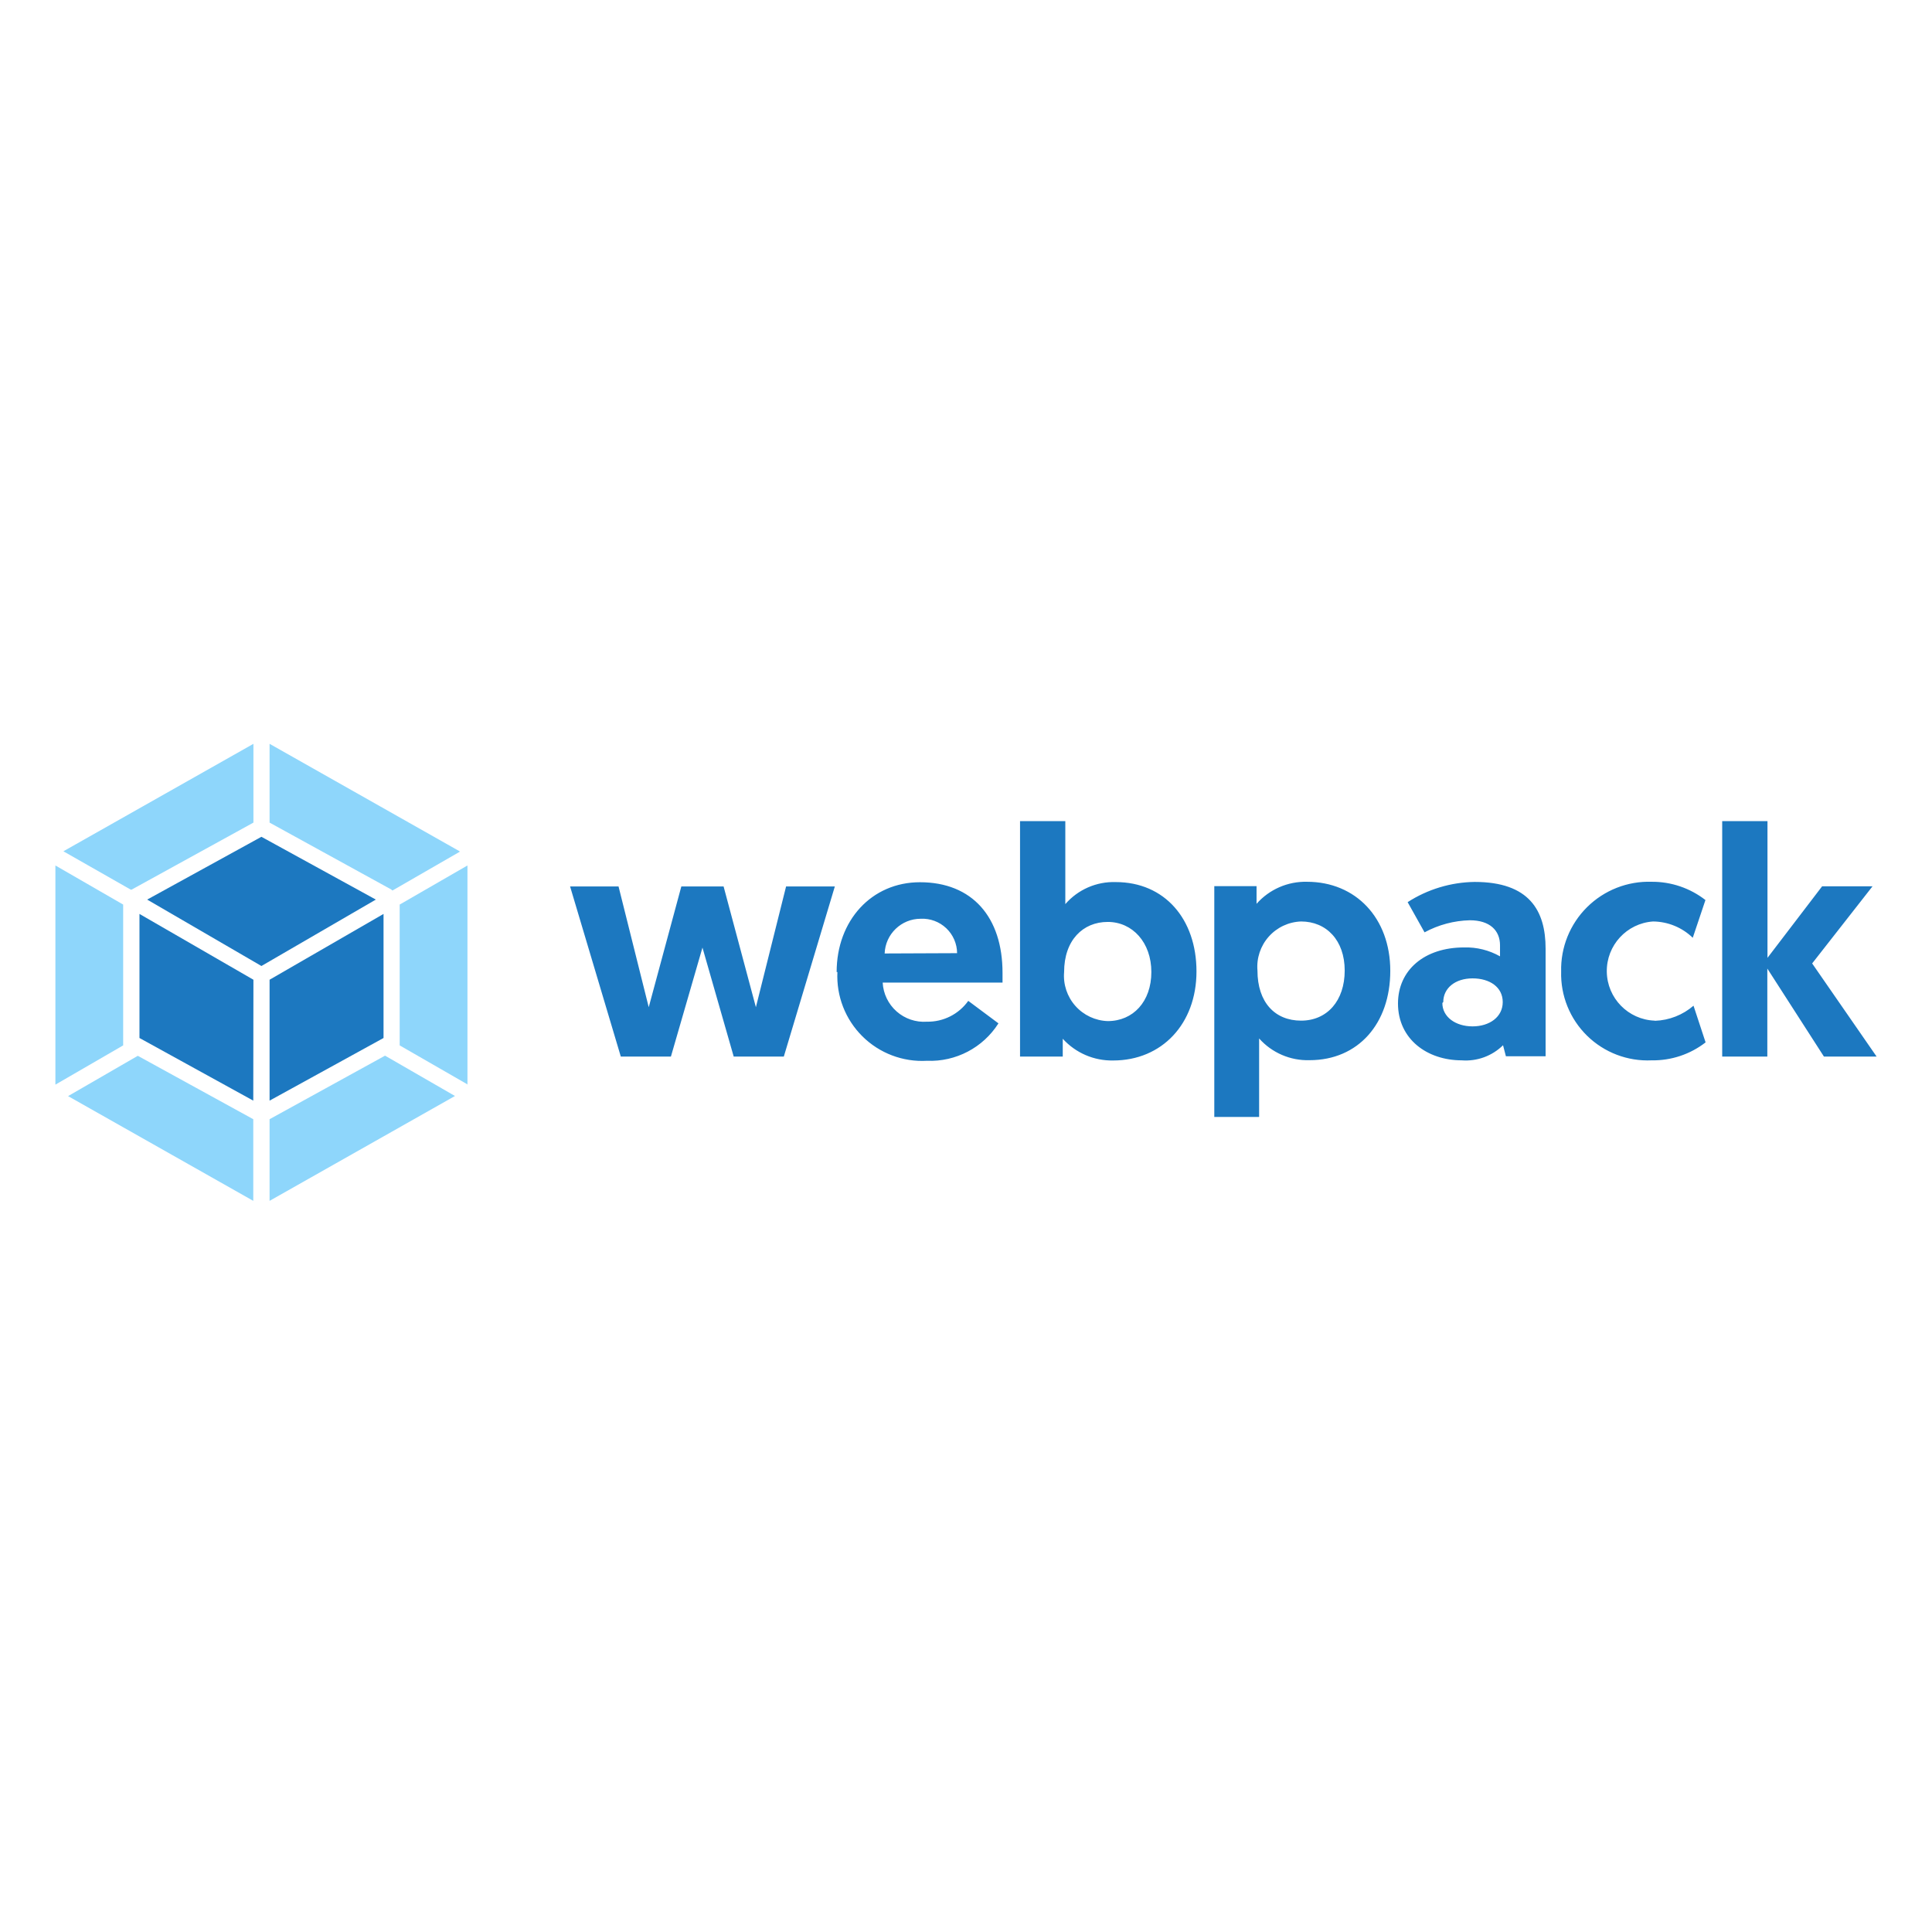
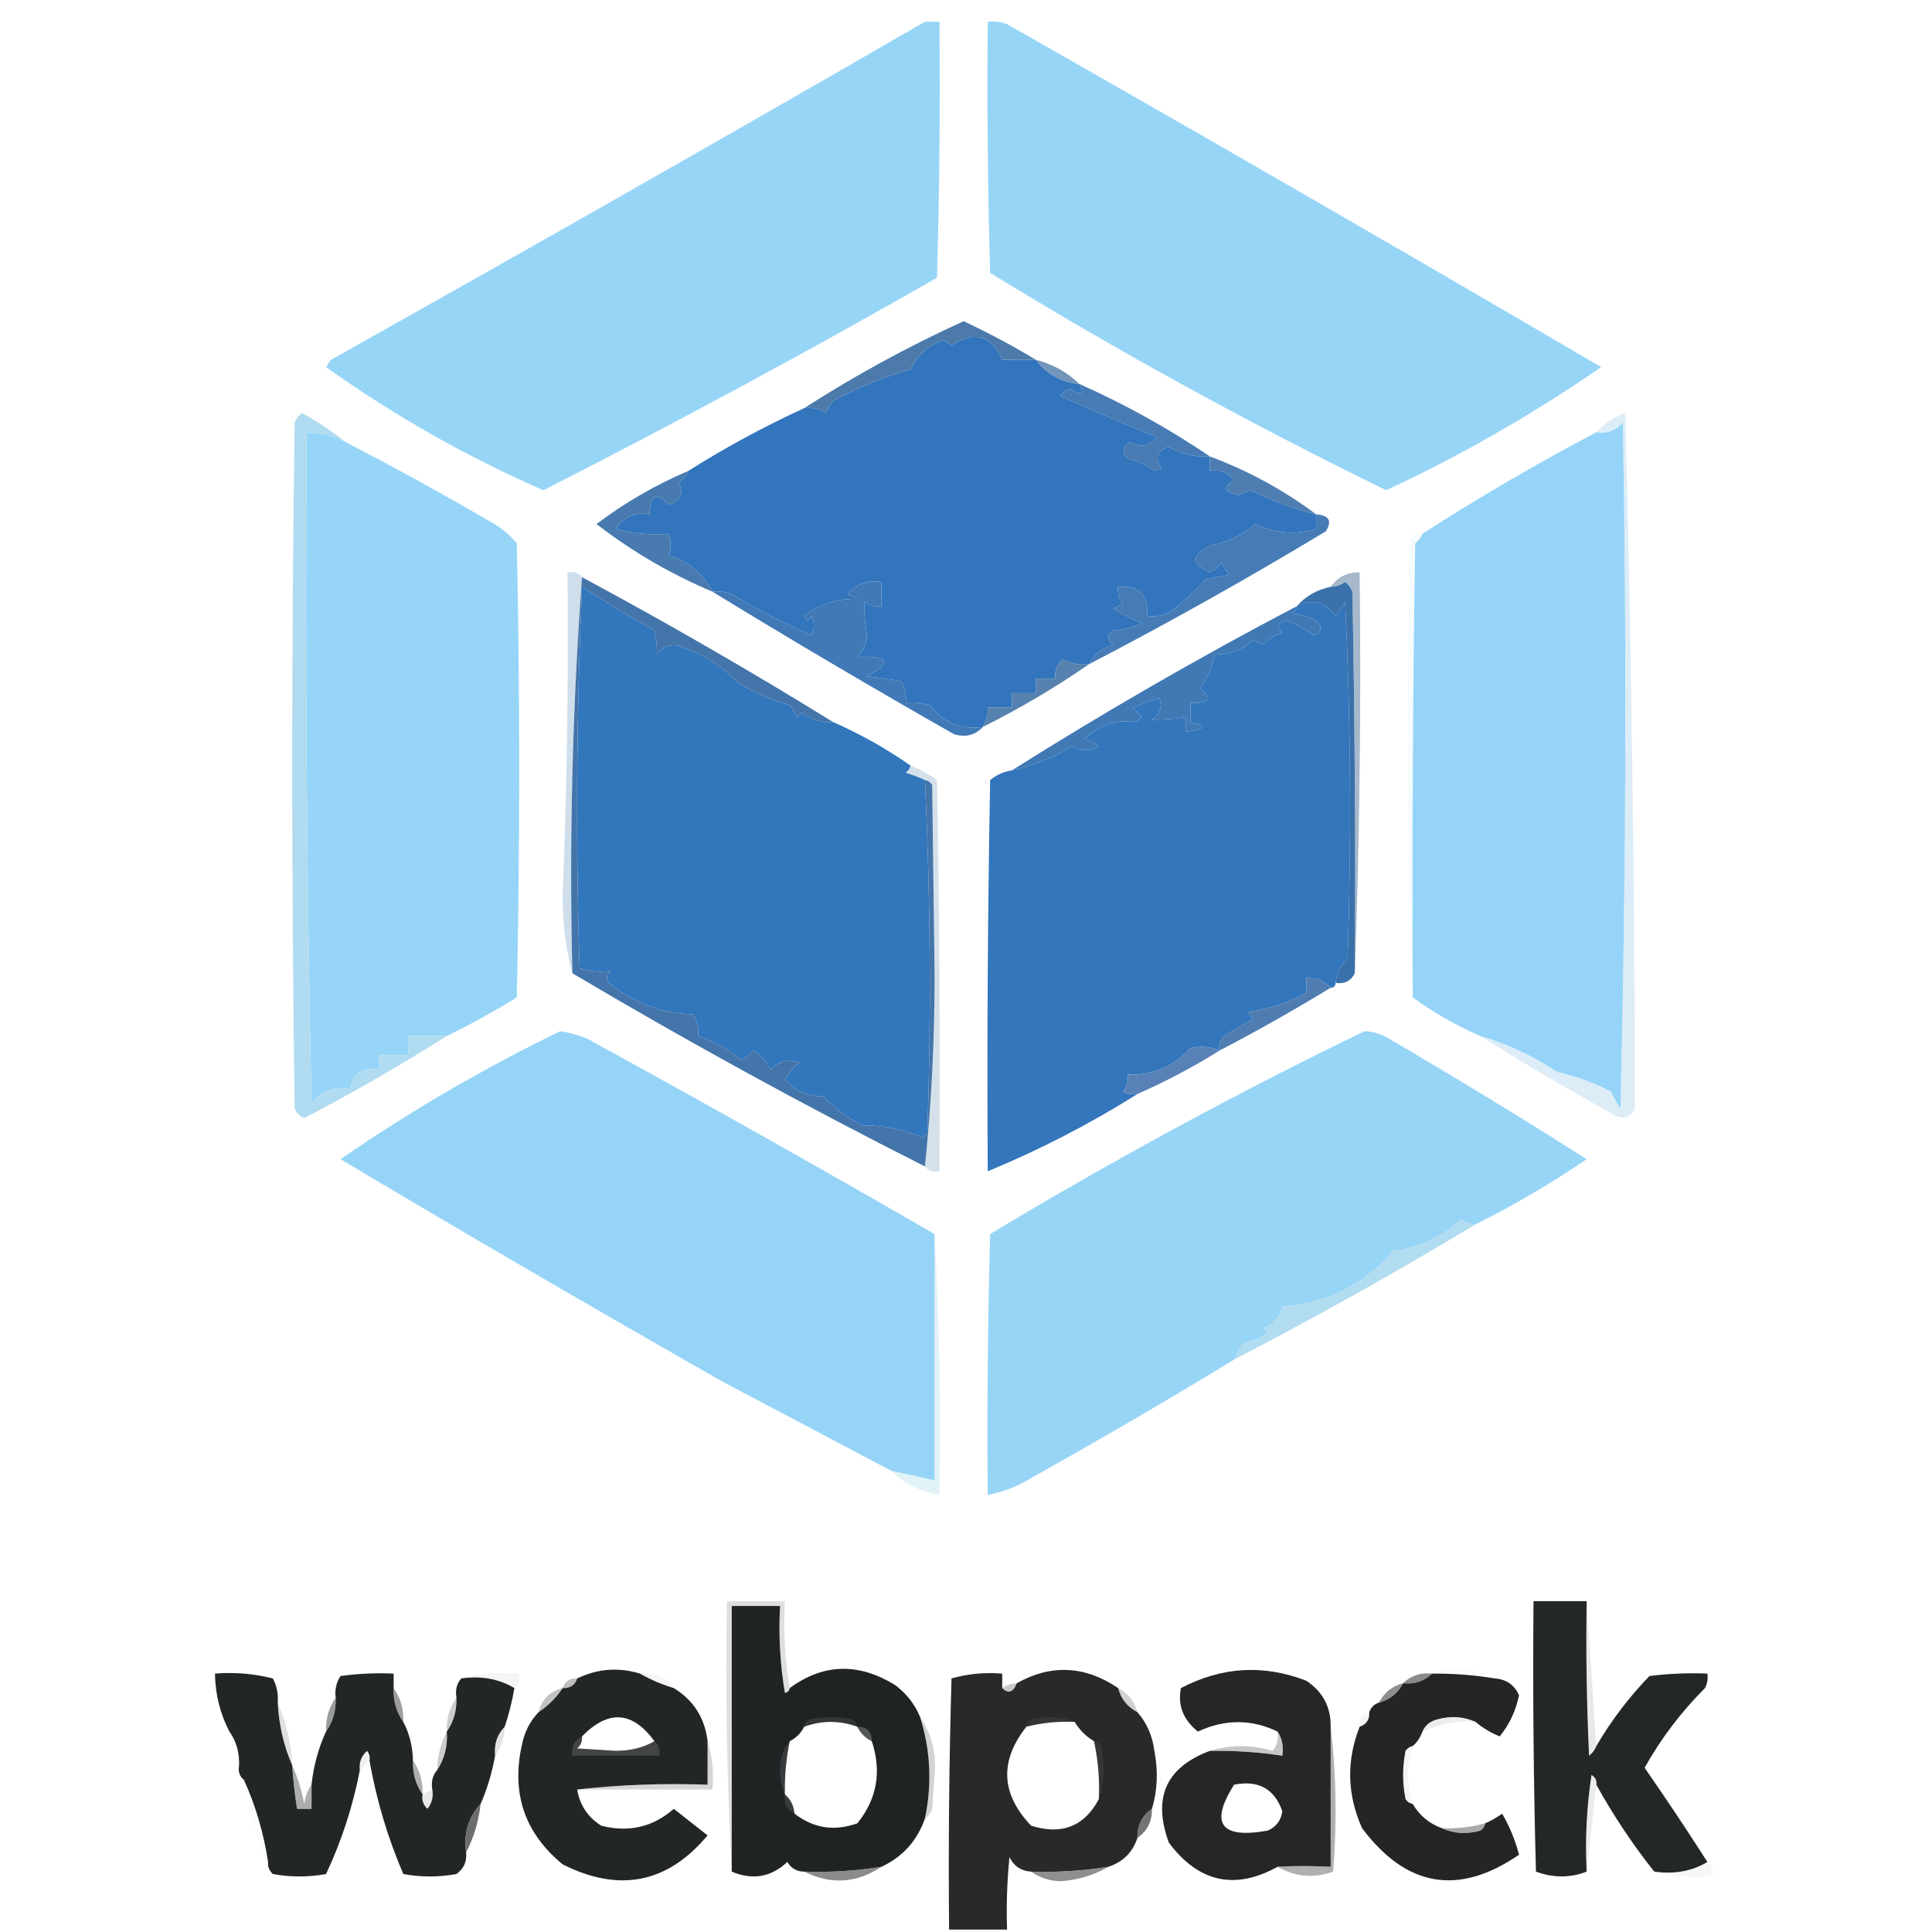
- <svg xmlns="http://www.w3.org/2000/svg" id="angularjs" viewBox="0 0 128 128">
-   <defs>
-     <style>.cls-1{fill:#8ed6fb;}.cls-2{fill:#1c78c0;}</style>
-   </defs>
-   <g id="original-wordmark">
-     <path class="cls-1" d="M30.13,72.62,17.86,79.56V74.15l7.65-4.21,4.63,2.67Zm.84-.76V57.34l-4.49,2.59v9.33L31,71.86Zm-26.46.76,12.27,6.94V74.15L9.13,69.95Zm-.84-.76V57.34l4.49,2.59v9.33ZM4.2,56.4l12.59-7.12V54.5L8.72,58.94l-.06,0Zm26.25,0L17.86,49.28V54.5l8.06,4.43L26,59l4.46-2.57Z" />
-     <path class="cls-2" d="M16.78,72.92,9.24,68.77V60.55l7.55,4.36Zm1.08,0,7.55-4.15V60.55l-7.55,4.36ZM9.75,59.6l7.57-4.16L24.9,59.6,17.32,64,9.75,59.6Z" />
-     <path class="cls-2" d="M48.61,70h3.32l3.38-11.27H52.08l-2,8-2.14-8h-2.8l-2.16,8-2-8H37.77L41.13,70h3.32l2.09-7.22Zm6.87-5.6a5.62,5.62,0,0,0,5.93,5.88,5.35,5.35,0,0,0,4.74-2.48l-2-1.49a3.29,3.29,0,0,1-2.74,1.38,2.74,2.74,0,0,1-2.93-2.59h7.94c0-.22,0-.43,0-.65,0-3.68-2-6-5.47-6-3.21,0-5.52,2.54-5.52,5.95Zm3.13-1.23A2.39,2.39,0,0,1,61,60.87a2.3,2.3,0,0,1,2.41,2.28Zm9,6.83h2.8V68.82a4.39,4.39,0,0,0,3.34,1.44c3.23,0,5.52-2.43,5.52-5.9s-2.11-5.92-5.35-5.92a4.24,4.24,0,0,0-3.34,1.46V54.4h-3V70h0Zm2.89-5.6c0-2.11,1.25-3.32,2.89-3.32s2.89,1.36,2.89,3.32-1.21,3.25-2.89,3.25a3,3,0,0,1-2.89-3.25ZM80.42,74h3v-5.2a4.3,4.3,0,0,0,3.34,1.44c3.23,0,5.35-2.43,5.35-5.92s-2.28-5.9-5.52-5.9a4.32,4.32,0,0,0-3.34,1.46V58.71h-2.8V74Zm2.89-9.7a3,3,0,0,1,2.89-3.25c1.68,0,2.89,1.25,2.89,3.25s-1.16,3.32-2.89,3.32-2.89-1.21-2.89-3.32Zm9.31,2.18c0,2.37,1.94,3.77,4.22,3.77a3.52,3.52,0,0,0,2.74-1l.19.73h2.63V62.85c0-2.52-1.08-4.42-4.7-4.42a8.41,8.41,0,0,0-4.44,1.34l1.12,2a6.65,6.65,0,0,1,3-.8c1.32,0,2,.67,2,1.66v.73A4.57,4.57,0,0,0,97,62.77c-2.63,0-4.38,1.5-4.38,3.72Zm3-.09c0-.93.8-1.57,1.94-1.57s2,.58,2,1.57S98.68,68,97.56,68s-2-.62-2-1.55Zm14,1.23a3.29,3.29,0,0,1-.1-6.57,3.83,3.83,0,0,1,2.63,1.08l.84-2.5a5.74,5.74,0,0,0-3.56-1.21,5.81,5.81,0,0,0-6,5.95,5.73,5.73,0,0,0,6,5.88A5.67,5.67,0,0,0,113,69.06l-.8-2.43a4.12,4.12,0,0,1-2.55,1ZM114.09,70h3V64.17L120.84,70h3.49l-4.27-6.17,4-5.11h-3.34l-3.62,4.74V54.4h-3V70Z" />
+ <svg xmlns="http://www.w3.org/2000/svg" version="1.1" width="400px" height="400px" style="shape-rendering:geometricPrecision; text-rendering:geometricPrecision; image-rendering:optimizeQuality; fill-rule:evenodd; clip-rule:evenodd">
+   <g>
+     <path style="opacity:1" fill="#97d5f7" d="M 204.5,4.5 C 205.873,4.343 207.207,4.51 208.5,5C 249.692,28.426 290.692,52.093 331.5,76C 317.419,85.732 302.586,94.232 287,101.5C 258.925,87.797 231.592,72.797 205,56.5C 204.5,39.17 204.333,21.837 204.5,4.5 Z" />
+   </g>
+   <g>
+     <path style="opacity:1" fill="#97d5f7" d="M 191.5,4.5 C 192.5,4.5 193.5,4.5 194.5,4.5C 194.667,22.17 194.5,39.837 194,57.5C 167.179,72.827 140.012,87.494 112.5,101.5C 96.583,94.544 81.583,86.044 67.5,76C 67.833,75.5 68.167,75 68.5,74.5C 109.725,51.392 150.725,28.059 191.5,4.5 Z" />
+   </g>
+   <g>
+     <path style="opacity:1" fill="#3275bc" d="M 214.5,74.5 C 216.703,77.438 219.703,79.105 223.5,79.5C 224.552,81.655 223.886,81.988 221.5,80.5C 220.692,80.808 220.025,81.308 219.5,82C 226.076,84.918 232.742,87.752 239.5,90.5C 237.878,92.439 236.044,92.772 234,91.5C 232.383,92.536 232.216,93.703 233.5,95C 235.515,95.424 237.349,96.258 239,97.5C 239.5,97.333 240,97.167 240.5,97C 239,94.833 239.5,93.333 242,92.5C 244.639,93.994 247.472,94.661 250.5,94.5C 250.5,95.5 250.5,96.5 250.5,97.5C 252.665,97.116 254.332,97.783 255.5,99.5C 253.019,100.86 253.352,101.86 256.5,102.5C 257.293,102.069 258.127,101.735 259,101.5C 263.34,103.668 267.84,105.335 272.5,106.5C 272.5,107.5 272.5,108.5 272.5,109.5C 268.217,110.798 264.05,110.465 260,108.5C 257.228,110.761 254.062,112.261 250.5,113C 246.609,114.963 246.609,116.796 250.5,118.5C 251.478,118.023 252.311,117.357 253,116.5C 253.374,117.416 253.874,118.25 254.5,119C 252.833,119.333 251.167,119.667 249.5,120C 247.418,122.421 245.085,124.588 242.5,126.5C 240.955,127.452 239.288,127.785 237.5,127.5C 237.833,123.167 235.833,121.167 231.5,121.5C 231.33,122.822 231.663,123.989 232.5,125C 231.833,125.333 231.167,125.667 230.5,126C 232.377,127.185 234.377,128.185 236.5,129C 234.633,129.919 232.633,130.419 230.5,130.5C 229.167,131.5 229.167,132.5 230.5,133.5C 228.153,134.151 226.486,135.484 225.5,137.5C 223.533,137.739 221.699,137.406 220,136.5C 218.812,137.563 218.312,138.897 218.5,140.5C 217.167,140.5 215.833,140.5 214.5,140.5C 214.5,141.5 214.5,142.5 214.5,143.5C 212.833,143.5 211.167,143.5 209.5,143.5C 209.5,144.5 209.5,145.5 209.5,146.5C 207.833,146.5 206.167,146.5 204.5,146.5C 204.567,147.959 204.234,149.292 203.5,150.5C 198.962,151.128 195.295,149.628 192.5,146C 190.866,145.506 189.199,145.34 187.5,145.5C 187.714,143.856 187.38,142.356 186.5,141C 184.167,140.667 181.833,140.333 179.5,140C 184.783,137.1 184.116,135.766 177.5,136C 178.684,134.82 179.351,133.32 179.5,131.5C 179.076,129.13 178.909,126.796 179,124.5C 180.011,125.337 181.178,125.67 182.5,125.5C 182.5,123.833 182.5,122.167 182.5,120.5C 179.654,120.03 177.321,120.863 175.5,123C 176.167,123.333 176.833,123.667 177.5,124C 173.345,123.898 169.678,125.064 166.5,127.5C 166.846,128.696 167.346,128.696 168,127.5C 168.667,128.833 168.667,130.167 168,131.5C 162.279,129.056 156.779,126.223 151.5,123C 150.207,122.51 148.873,122.343 147.5,122.5C 145.569,118.737 142.569,116.237 138.5,115C 138.966,113.701 138.966,112.201 138.5,110.5C 134.774,110.823 131.107,110.489 127.5,109.5C 129.063,106.971 131.396,105.971 134.5,106.5C 134.52,102.487 135.853,101.82 138.5,104.5C 140.98,103.585 141.647,102.085 140.5,100C 141.381,99.292 142.047,98.458 142.5,97.5C 150.173,92.662 158.173,88.329 166.5,84.5C 168.144,84.287 169.644,84.62 171,85.5C 171.374,84.584 171.874,83.75 172.5,83C 177.605,80.201 182.939,78.034 188.5,76.5C 189.876,73.624 192.042,71.624 195,70.5C 195.772,70.645 196.439,70.978 197,71.5C 201.82,68.41 205.32,69.41 207.5,74.5C 209.833,74.5 212.167,74.5 214.5,74.5 Z" />
+   </g>
+   <g>
+     <path style="opacity:1" fill="#4c7aab" d="M 214.5,74.5 C 212.167,74.5 209.833,74.5 207.5,74.5C 205.32,69.41 201.82,68.41 197,71.5C 196.439,70.978 195.772,70.645 195,70.5C 192.042,71.624 189.876,73.624 188.5,76.5C 182.939,78.034 177.605,80.201 172.5,83C 171.874,83.75 171.374,84.584 171,85.5C 169.644,84.62 168.144,84.287 166.5,84.5C 176.995,77.749 187.995,71.749 199.5,66.5C 204.684,68.924 209.684,71.59 214.5,74.5 Z" />
+   </g>
+   <g>
+     <path style="opacity:1" fill="#7495bb" d="M 214.5,74.5 C 217.992,75.41 220.992,77.076 223.5,79.5C 219.703,79.105 216.703,77.438 214.5,74.5 Z" />
+   </g>
+   <g>
+     <path style="opacity:1" fill="#487bb4" d="M 223.5,79.5 C 232.991,83.743 241.991,88.743 250.5,94.5C 247.472,94.661 244.639,93.994 242,92.5C 239.5,93.333 239,94.833 240.5,97C 240,97.167 239.5,97.333 239,97.5C 237.349,96.258 235.515,95.424 233.5,95C 232.216,93.703 232.383,92.536 234,91.5C 236.044,92.772 237.878,92.439 239.5,90.5C 232.742,87.752 226.076,84.918 219.5,82C 220.025,81.308 220.692,80.808 221.5,80.5C 223.886,81.988 224.552,81.655 223.5,79.5 Z" />
+   </g>
+   <g>
+     <path style="opacity:1" fill="#4e7db1" d="M 250.5,94.5 C 258.482,97.487 265.815,101.488 272.5,106.5C 267.84,105.335 263.34,103.668 259,101.5C 258.127,101.735 257.293,102.069 256.5,102.5C 253.352,101.86 253.019,100.86 255.5,99.5C 254.332,97.783 252.665,97.116 250.5,97.5C 250.5,96.5 250.5,95.5 250.5,94.5 Z" />
+   </g>
+   <g>
+     <path style="opacity:1" fill="#96d5f8" d="M 71.5,91.5 C 81.606,96.722 91.606,102.222 101.5,108C 103.649,109.152 105.482,110.652 107,112.5C 107.667,143.833 107.667,175.167 107,206.5C 102.26,209.424 97.426,212.09 92.5,214.5C 89.833,214.5 87.167,214.5 84.5,214.5C 84.5,215.833 84.5,217.167 84.5,218.5C 82.5,218.5 80.5,218.5 78.5,218.5C 78.5,219.5 78.5,220.5 78.5,221.5C 75.031,220.887 73.031,222.221 72.5,225.5C 69.092,224.828 66.425,225.828 64.5,228.5C 63.5,182.171 63.167,135.838 63.5,89.5C 66.327,89.584 68.994,90.25 71.5,91.5 Z" />
+   </g>
+   <g>
+     <path style="opacity:1" fill="#497aaf" d="M 142.5,97.5 C 142.047,98.458 141.381,99.292 140.5,100C 141.647,102.085 140.98,103.585 138.5,104.5C 135.853,101.82 134.52,102.487 134.5,106.5C 131.396,105.971 129.063,106.971 127.5,109.5C 131.107,110.489 134.774,110.823 138.5,110.5C 138.966,112.201 138.966,113.701 138.5,115C 142.569,116.237 145.569,118.737 147.5,122.5C 138.863,118.851 130.863,114.184 123.5,108.5C 129.362,104.067 135.695,100.401 142.5,97.5 Z" />
+   </g>
+   <g>
+     <path style="opacity:1" fill="#b1dbf0" d="M 71.5,91.5 C 68.994,90.25 66.327,89.584 63.5,89.5C 63.167,135.838 63.5,182.171 64.5,228.5C 66.425,225.828 69.092,224.828 72.5,225.5C 73.031,222.221 75.031,220.887 78.5,221.5C 78.5,220.5 78.5,219.5 78.5,218.5C 80.5,218.5 82.5,218.5 84.5,218.5C 84.5,217.167 84.5,215.833 84.5,214.5C 87.167,214.5 89.833,214.5 92.5,214.5C 82.958,220.526 73.125,226.192 63,231.5C 62.055,231.095 61.388,230.428 61,229.5C 60.333,182.167 60.333,134.833 61,87.5C 61.308,86.692 61.808,86.025 62.5,85.5C 65.738,87.275 68.738,89.275 71.5,91.5 Z" />
+   </g>
+   <g>
+     <path style="opacity:1" fill="#95d4f8" d="M 306.5,214.5 C 301.5,212.336 296.833,209.669 292.5,206.5C 292.333,175.165 292.5,143.832 293,112.5C 293.717,111.956 294.217,111.289 294.5,110.5C 306.164,102.999 318.164,95.999 330.5,89.5C 332.722,89.822 334.556,89.155 336,87.5C 336.833,134.837 336.667,182.17 335.5,229.5C 334.738,228.372 334.071,227.205 333.5,226C 329.996,224.149 326.33,222.816 322.5,222C 317.43,218.628 312.097,216.128 306.5,214.5 Z" />
+   </g>
+   <g>
+     <path style="opacity:0.498" fill="#badbef" d="M 306.5,214.5 C 312.097,216.128 317.43,218.628 322.5,222C 326.33,222.816 329.996,224.149 333.5,226C 334.071,227.205 334.738,228.372 335.5,229.5C 336.667,182.17 336.833,134.837 336,87.5C 334.556,89.155 332.722,89.822 330.5,89.5C 332.089,87.694 334.089,86.361 336.5,85.5C 337.747,133.54 338.414,181.54 338.5,229.5C 337.652,231.283 336.319,231.783 334.5,231C 324.939,225.726 315.606,220.226 306.5,214.5 Z" />
+   </g>
+   <g>
+     <path style="opacity:1" fill="#467bb6" d="M 272.5,106.5 C 275.173,106.684 275.84,107.851 274.5,110C 258.436,119.697 242.102,128.864 225.5,137.5C 226.486,135.484 228.153,134.151 230.5,133.5C 229.167,132.5 229.167,131.5 230.5,130.5C 232.633,130.419 234.633,129.919 236.5,129C 234.377,128.185 232.377,127.185 230.5,126C 231.167,125.667 231.833,125.333 232.5,125C 231.663,123.989 231.33,122.822 231.5,121.5C 235.833,121.167 237.833,123.167 237.5,127.5C 239.288,127.785 240.955,127.452 242.5,126.5C 245.085,124.588 247.418,122.421 249.5,120C 251.167,119.667 252.833,119.333 254.5,119C 253.874,118.25 253.374,117.416 253,116.5C 252.311,117.357 251.478,118.023 250.5,118.5C 246.609,116.796 246.609,114.963 250.5,113C 254.062,112.261 257.228,110.761 260,108.5C 264.05,110.465 268.217,110.798 272.5,109.5C 272.5,108.5 272.5,107.5 272.5,106.5 Z" />
+   </g>
+   <g>
+     <path style="opacity:1" fill="#4179b6" d="M 203.5,150.5 C 201.881,152.238 199.881,152.738 197.5,152C 180.605,142.392 163.939,132.559 147.5,122.5C 148.873,122.343 150.207,122.51 151.5,123C 156.779,126.223 162.279,129.056 168,131.5C 168.667,130.167 168.667,128.833 168,127.5C 167.346,128.696 166.846,128.696 166.5,127.5C 169.678,125.064 173.345,123.898 177.5,124C 176.833,123.667 176.167,123.333 175.5,123C 177.321,120.863 179.654,120.03 182.5,120.5C 182.5,122.167 182.5,123.833 182.5,125.5C 181.178,125.67 180.011,125.337 179,124.5C 178.909,126.796 179.076,129.13 179.5,131.5C 179.351,133.32 178.684,134.82 177.5,136C 184.116,135.766 184.783,137.1 179.5,140C 181.833,140.333 184.167,140.667 186.5,141C 187.38,142.356 187.714,143.856 187.5,145.5C 189.199,145.34 190.866,145.506 192.5,146C 195.295,149.628 198.962,151.128 203.5,150.5 Z" />
+   </g>
+   <g>
+     <path style="opacity:0.208" fill="#d2ebf4" d="M 294.5,110.5 C 294.217,111.289 293.717,111.956 293,112.5C 292.5,143.832 292.333,175.165 292.5,206.5C 291.336,175.003 291.169,143.336 292,111.5C 292.671,110.748 293.504,110.414 294.5,110.5 Z" />
+   </g>
+   <g>
+     <path style="opacity:0.417" fill="#8bafd0" d="M 120.5,119.5 C 118.509,146.48 117.842,173.813 118.5,201.5C 117.082,196.234 116.415,190.734 116.5,185C 117.389,162.843 117.722,140.676 117.5,118.5C 118.791,118.263 119.791,118.596 120.5,119.5 Z" />
+   </g>
+   <g>
+     <path style="opacity:0.537" fill="#5a7a9f" d="M 280.5,201.5 C 280.667,175.165 280.5,148.831 280,122.5C 279.692,121.692 279.192,121.025 278.5,120.5C 277.583,121.127 276.583,121.461 275.5,121.5C 276.911,119.461 278.911,118.461 281.5,118.5C 281.831,146.338 281.498,174.005 280.5,201.5 Z" />
+   </g>
+   <g>
+     <path style="opacity:1" fill="#3376bc" d="M 276.5,203.5 C 276.5,204.167 276.167,204.5 275.5,204.5C 274.22,203.069 272.553,202.402 270.5,202.5C 270.5,203.5 270.5,204.5 270.5,205.5C 267.179,207.418 263.179,208.751 258.5,209.5C 258.709,210.086 259.043,210.586 259.5,211C 257.453,212.073 255.453,213.239 253.5,214.5C 252.614,215.325 252.281,216.325 252.5,217.5C 250.545,216.677 248.545,216.51 246.5,217C 243.074,220.784 238.741,222.617 233.5,222.5C 233.67,223.822 233.337,224.989 232.5,226C 233.448,226.483 234.448,226.649 235.5,226.5C 225.621,232.712 215.288,238.045 204.5,242.5C 204.333,215.498 204.5,188.498 205,161.5C 206.33,160.418 207.83,159.751 209.5,159.5C 213.956,158.516 218.122,156.849 222,154.5C 223.882,155.606 225.716,155.606 227.5,154.5C 226.624,153.749 225.624,153.249 224.5,153C 227.627,150.094 231.127,148.927 235,149.5C 235.5,149.167 236,148.833 236.5,148.5C 235.833,147.833 235.167,147.167 234.5,146.5C 236.341,145.77 238.175,145.103 240,144.5C 240.711,146.367 240.211,147.867 238.5,149C 240.797,149.018 243.131,148.851 245.5,148.5C 245.5,149.5 245.5,150.5 245.5,151.5C 249.806,150.934 250.139,150.268 246.5,149.5C 246.5,148.167 246.5,146.833 246.5,145.5C 250.257,145.714 250.924,144.714 248.5,142.5C 250.02,140.338 251.02,138.005 251.5,135.5C 254.551,135.546 257.218,134.546 259.5,132.5C 260.167,132.833 260.833,133.167 261.5,133.5C 262.59,132.273 263.924,131.44 265.5,131C 264.098,129.658 264.431,128.824 266.5,128.5C 268.447,129.277 270.28,130.277 272,131.5C 273.713,130.863 273.879,129.863 272.5,128.5C 270.922,127.702 269.256,127.202 267.5,127C 268.056,126.617 268.389,126.117 268.5,125.5C 271.689,123.893 274.355,124.56 276.5,127.5C 277.167,126.5 277.833,125.5 278.5,124.5C 279.666,149.16 279.833,173.827 279,198.5C 277.562,199.9 276.729,201.567 276.5,203.5 Z" />
+   </g>
+   <g>
+     <path style="opacity:1" fill="#3276bc" d="M 172.5,149.5 C 178.165,151.997 183.498,154.997 188.5,158.5C 188.389,159.117 188.056,159.617 187.5,160C 188.901,160.41 190.234,160.91 191.5,161.5C 192.647,185.791 192.814,210.124 192,234.5C 191.667,234.833 191.333,235.167 191,235.5C 186.83,233.78 182.664,232.947 178.5,233C 175.437,231.475 172.77,229.475 170.5,227C 167.242,226.997 164.575,225.83 162.5,223.5C 163.313,222.186 164.313,221.019 165.5,220C 163.193,219.221 161.193,219.721 159.5,221.5C 158.796,219.899 157.629,218.565 156,217.5C 155.311,218.357 154.478,219.023 153.5,219.5C 150.787,217.267 147.787,215.6 144.5,214.5C 144.714,212.856 144.38,211.356 143.5,210C 137.14,209.873 131.307,207.707 126,203.5C 125.383,202.551 125.549,201.718 126.5,201C 124.257,201.319 122.09,201.152 120,200.5C 119.167,174.16 119.333,147.827 120.5,121.5C 125.395,124.686 130.395,127.686 135.5,130.5C 135.88,132.021 136.046,133.687 136,135.5C 137.418,133.637 139.251,133.137 141.5,134C 145.924,135.626 149.757,138.126 153,141.5C 156.299,143.464 159.799,144.964 163.5,146C 164.126,146.75 164.626,147.584 165,148.5C 165.333,148.167 165.667,147.833 166,147.5C 167.897,149.016 170.064,149.683 172.5,149.5 Z" />
+   </g>
+   <g>
+     <path style="opacity:0.994" fill="#3970aa" d="M 280.5,201.5 C 279.713,203.104 278.38,203.771 276.5,203.5C 276.729,201.567 277.562,199.9 279,198.5C 279.833,173.827 279.666,149.16 278.5,124.5C 277.833,125.5 277.167,126.5 276.5,127.5C 274.355,124.56 271.689,123.893 268.5,125.5C 270.336,123.412 272.669,122.079 275.5,121.5C 276.583,121.461 277.583,121.127 278.5,120.5C 279.192,121.025 279.692,121.692 280,122.5C 280.5,148.831 280.667,175.165 280.5,201.5 Z" />
+   </g>
+   <g>
+     <path style="opacity:1" fill="#5781af" d="M 225.5,137.5 C 218.504,142.334 211.171,146.667 203.5,150.5C 204.234,149.292 204.567,147.959 204.5,146.5C 206.167,146.5 207.833,146.5 209.5,146.5C 209.5,145.5 209.5,144.5 209.5,143.5C 211.167,143.5 212.833,143.5 214.5,143.5C 214.5,142.5 214.5,141.5 214.5,140.5C 215.833,140.5 217.167,140.5 218.5,140.5C 218.312,138.897 218.812,137.563 220,136.5C 221.699,137.406 223.533,137.739 225.5,137.5 Z" />
+   </g>
+   <g>
+     <path style="opacity:1" fill="#4179b5" d="M 268.5,125.5 C 268.389,126.117 268.056,126.617 267.5,127C 269.256,127.202 270.922,127.702 272.5,128.5C 273.879,129.863 273.713,130.863 272,131.5C 270.28,130.277 268.447,129.277 266.5,128.5C 264.431,128.824 264.098,129.658 265.5,131C 263.924,131.44 262.59,132.273 261.5,133.5C 260.833,133.167 260.167,132.833 259.5,132.5C 257.218,134.546 254.551,135.546 251.5,135.5C 251.02,138.005 250.02,140.338 248.5,142.5C 250.924,144.714 250.257,145.714 246.5,145.5C 246.5,146.833 246.5,148.167 246.5,149.5C 250.139,150.268 249.806,150.934 245.5,151.5C 245.5,150.5 245.5,149.5 245.5,148.5C 243.131,148.851 240.797,149.018 238.5,149C 240.211,147.867 240.711,146.367 240,144.5C 238.175,145.103 236.341,145.77 234.5,146.5C 235.167,147.167 235.833,147.833 236.5,148.5C 236,148.833 235.5,149.167 235,149.5C 231.127,148.927 227.627,150.094 224.5,153C 225.624,153.249 226.624,153.749 227.5,154.5C 225.716,155.606 223.882,155.606 222,154.5C 218.122,156.849 213.956,158.516 209.5,159.5C 228.669,147.412 248.335,136.079 268.5,125.5 Z" />
+   </g>
+   <g>
+     <path style="opacity:0.363" fill="#8aabc5" d="M 188.5,158.5 C 190.426,159.242 192.259,160.242 194,161.5C 194.5,188.498 194.667,215.498 194.5,242.5C 193.209,242.737 192.209,242.404 191.5,241.5C 192.833,228.684 193.499,215.517 193.5,202C 193.333,188.833 193.167,175.667 193,162.5C 192.617,161.944 192.117,161.611 191.5,161.5C 190.234,160.91 188.901,160.41 187.5,160C 188.056,159.617 188.389,159.117 188.5,158.5 Z" />
+   </g>
+   <g>
+     <path style="opacity:1" fill="#4f7db1" d="M 275.5,204.5 C 267.996,209.087 260.329,213.42 252.5,217.5C 252.281,216.325 252.614,215.325 253.5,214.5C 255.453,213.239 257.453,212.073 259.5,211C 259.043,210.586 258.709,210.086 258.5,209.5C 263.179,208.751 267.179,207.418 270.5,205.5C 270.5,204.5 270.5,203.5 270.5,202.5C 272.553,202.402 274.22,203.069 275.5,204.5 Z" />
+   </g>
+   <g>
+     <path style="opacity:1" fill="#4475aa" d="M 120.5,119.5 C 138.168,128.998 155.501,138.998 172.5,149.5C 170.064,149.683 167.897,149.016 166,147.5C 165.667,147.833 165.333,148.167 165,148.5C 164.626,147.584 164.126,146.75 163.5,146C 159.799,144.964 156.299,143.464 153,141.5C 149.757,138.126 145.924,135.626 141.5,134C 139.251,133.137 137.418,133.637 136,135.5C 136.046,133.687 135.88,132.021 135.5,130.5C 130.395,127.686 125.395,124.686 120.5,121.5C 119.333,147.827 119.167,174.16 120,200.5C 122.09,201.152 124.257,201.319 126.5,201C 125.549,201.718 125.383,202.551 126,203.5C 131.307,207.707 137.14,209.873 143.5,210C 144.38,211.356 144.714,212.856 144.5,214.5C 147.787,215.6 150.787,217.267 153.5,219.5C 154.478,219.023 155.311,218.357 156,217.5C 157.629,218.565 158.796,219.899 159.5,221.5C 161.193,219.721 163.193,219.221 165.5,220C 164.313,221.019 163.313,222.186 162.5,223.5C 164.575,225.83 167.242,226.997 170.5,227C 172.77,229.475 175.437,231.475 178.5,233C 182.664,232.947 186.83,233.78 191,235.5C 191.333,235.167 191.667,234.833 192,234.5C 192.814,210.124 192.647,185.791 191.5,161.5C 192.117,161.611 192.617,161.944 193,162.5C 193.167,175.667 193.333,188.833 193.5,202C 193.499,215.517 192.833,228.684 191.5,241.5C 166.655,228.962 142.321,215.628 118.5,201.5C 117.842,173.813 118.509,146.48 120.5,119.5 Z" />
+   </g>
+   <g>
+     <path style="opacity:1" fill="#97d5f7" d="M 305.5,253.5 C 304.417,253.461 303.417,253.127 302.5,252.5C 298.515,256.099 293.848,258.265 288.5,259C 282.438,265.97 274.771,269.803 265.5,270.5C 264.937,272.709 263.604,274.209 261.5,275C 261.833,275.333 262.167,275.667 262.5,276C 261.051,277.117 259.384,277.784 257.5,278C 256.695,279.113 256.028,280.279 255.5,281.5C 241.727,289.892 227.727,298.059 213.5,306C 210.691,307.741 207.691,308.908 204.5,309.5C 204.333,291.497 204.5,273.497 205,255.5C 230.2,240.317 256.033,226.317 282.5,213.5C 284.299,213.577 285.966,214.077 287.5,215C 301.333,223.082 315,231.416 328.5,240C 321.135,245.016 313.468,249.516 305.5,253.5 Z" />
+   </g>
+   <g>
+     <path style="opacity:1" fill="#5882b7" d="M 252.5,217.5 C 247.089,220.894 241.422,223.894 235.5,226.5C 234.448,226.649 233.448,226.483 232.5,226C 233.337,224.989 233.67,223.822 233.5,222.5C 238.741,222.617 243.074,220.784 246.5,217C 248.545,216.51 250.545,216.677 252.5,217.5 Z" />
+   </g>
+   <g>
+     <path style="opacity:1" fill="#96d4f7" d="M 193.5,255.5 C 193.5,272.5 193.5,289.5 193.5,306.5C 190.5,305.833 187.5,305.167 184.5,304.5C 172.887,298.359 161.22,292.192 149.5,286C 123.003,270.919 96.669,255.586 70.5,240C 85.022,229.991 100.189,221.158 116,213.5C 117.888,213.796 119.722,214.296 121.5,215C 145.724,228.274 169.724,241.774 193.5,255.5 Z" />
+   </g>
+   <g>
+     <path style="opacity:0.406" fill="#b8e1ed" d="M 193.5,255.5 C 194.497,273.326 194.83,291.326 194.5,309.5C 190.58,308.873 187.247,307.207 184.5,304.5C 187.5,305.167 190.5,305.833 193.5,306.5C 193.5,289.5 193.5,272.5 193.5,255.5 Z" />
+   </g>
+   <g>
+     <path style="opacity:0.914" fill="#abd9ee" d="M 305.5,253.5 C 289.164,263.337 272.498,272.67 255.5,281.5C 256.028,280.279 256.695,279.113 257.5,278C 259.384,277.784 261.051,277.117 262.5,276C 262.167,275.667 261.833,275.333 261.5,275C 263.604,274.209 264.937,272.709 265.5,270.5C 274.771,269.803 282.438,265.97 288.5,259C 293.848,258.265 298.515,256.099 302.5,252.5C 303.417,253.127 304.417,253.461 305.5,253.5 Z" />
+   </g>
+   <g>
+     <path style="opacity:0.242" fill="#a3a4a4" d="M 328.5,331.5 C 329.167,341.5 329.833,351.5 330.5,361.5C 330.217,362.289 329.717,362.956 329,363.5C 328.5,352.839 328.333,342.172 328.5,331.5 Z" />
+   </g>
+   <g>
+     <path style="opacity:0.303" fill="#959696" d="M 163.5,349.5 C 163.44,350.043 163.107,350.376 162.5,350.5C 161.504,344.537 161.171,338.537 161.5,332.5C 158.167,332.5 154.833,332.5 151.5,332.5C 151.5,350.833 151.5,369.167 151.5,387.5C 150.503,369.007 150.17,350.341 150.5,331.5C 154.5,331.5 158.5,331.5 162.5,331.5C 162.177,337.69 162.51,343.69 163.5,349.5 Z" />
+   </g>
+   <g>
+     <path style="opacity:0.067" fill="#d7d7d8" d="M 296.5,346.5 C 297.964,345.84 299.631,345.507 301.5,345.5C 304.486,345.382 307.152,346.048 309.5,347.5C 305.202,346.8 300.869,346.467 296.5,346.5 Z" />
+   </g>
+   <g>
+     <path style="opacity:0.141" fill="#b6b7b8" d="M 95.5,347.5 C 99.298,346.517 103.298,346.183 107.5,346.5C 107.737,347.791 107.404,348.791 106.5,349.5C 103.316,347.586 99.649,346.92 95.5,347.5 Z" />
+   </g>
+   <g>
+     <path style="opacity:0.129" fill="#b2b2b3" d="M 132.5,346.5 C 135.491,346.166 137.824,347.166 139.5,349.5C 136.982,348.736 134.649,347.736 132.5,346.5 Z" />
+   </g>
+   <g>
+     <path style="opacity:0.808" fill="#6d6e6f" d="M 296.5,346.5 C 294.898,348.074 292.898,348.741 290.5,348.5C 292.102,346.926 294.102,346.259 296.5,346.5 Z" />
+   </g>
+   <g>
+     <path style="opacity:0.529" fill="#848685" d="M 119.5,347.5 C 119.027,348.906 118.027,349.573 116.5,349.5C 116.973,348.094 117.973,347.427 119.5,347.5 Z" />
+   </g>
+   <g>
+     <path style="opacity:1" fill="#242627" d="M 275.5,357.5 C 275.5,367.167 275.5,376.833 275.5,386.5C 271.584,386.296 267.918,386.296 264.5,386.5C 255.65,391.392 248.15,389.725 242,381.5C 238.586,372.211 241.419,365.877 250.5,362.5C 255.537,362.413 260.537,362.746 265.5,363.5C 265.784,361.585 265.451,359.919 264.5,358.5C 259.108,355.905 253.608,355.905 248,358.5C 244.957,356.043 243.791,353.043 244.5,349.5C 252.98,345.056 261.647,344.556 270.5,348C 273.892,350.285 275.559,353.452 275.5,357.5 Z M 255.5,369.5 C 260.521,368.506 263.855,370.34 265.5,375C 265.223,376.892 264.223,378.225 262.5,379C 252.733,380.762 250.399,377.595 255.5,369.5 Z" />
+   </g>
+   <g>
+     <path style="opacity:0.478" fill="#7e8080" d="M 116.5,349.5 C 115.167,351.5 113.5,353.167 111.5,354.5C 112.167,351.833 113.833,350.167 116.5,349.5 Z" />
+   </g>
+   <g>
+     <path style="opacity:0.431" fill="#949494" d="M 231.5,349.5 C 233.587,350.585 234.92,352.251 235.5,354.5C 233.413,353.415 232.08,351.749 231.5,349.5 Z" />
+   </g>
+   <g>
+     <path style="opacity:0.737" fill="#666666" d="M 290.5,348.5 C 289.415,350.587 287.749,351.92 285.5,352.5C 286.585,350.413 288.251,349.08 290.5,348.5 Z" />
+   </g>
+   <g>
+     <path style="opacity:1" fill="#27292a" d="M 231.5,349.5 C 232.08,351.749 233.413,353.415 235.5,354.5C 237.446,356.734 238.613,359.401 239,362.5C 239.812,366.689 239.645,370.689 238.5,374.5C 236.455,375.923 235.455,377.923 235.5,380.5C 234.522,383.478 232.522,385.478 229.5,386.5C 224.213,387.342 218.88,387.676 213.5,387.5C 211.418,387.376 209.918,386.376 209,384.5C 208.501,389.489 208.334,394.489 208.5,399.5C 204.5,399.5 200.5,399.5 196.5,399.5C 196.333,382.163 196.5,364.83 197,347.5C 200.394,346.544 203.894,346.211 207.5,346.5C 207.5,347.5 207.5,348.5 207.5,349.5C 208.779,350.715 209.779,350.382 210.5,348.5C 217.614,344.51 224.614,344.843 231.5,349.5 Z M 222.5,356.5 C 223.5,358.167 224.833,359.5 226.5,360.5C 227.36,364.434 227.693,368.434 227.5,372.5C 224.49,378.142 219.823,379.975 213.5,378C 207.228,371.447 206.894,364.613 212.5,357.5C 215.764,356.676 219.098,356.342 222.5,356.5 Z" />
+   </g>
+   <g>
+     <path style="opacity:0.478" fill="#8f9293" d="M 210.5,348.5 C 209.779,350.382 208.779,350.715 207.5,349.5C 208.391,348.89 209.391,348.557 210.5,348.5 Z" />
+   </g>
+   <g>
+     <path style="opacity:0.125" fill="#929394" d="M 222.5,356.5 C 219.098,356.342 215.764,356.676 212.5,357.5C 212.611,356.883 212.944,356.383 213.5,356C 216.696,355.195 219.696,355.362 222.5,356.5 Z" />
+   </g>
+   <g>
+     <path style="opacity:0.125" fill="#b8b9bb" d="M 283.5,354.5 C 283.573,356.027 282.906,357.027 281.5,357.5C 281.427,355.973 282.094,354.973 283.5,354.5 Z" />
+   </g>
+   <g>
+     <path style="opacity:0.302" fill="#9e9e9e" d="M 104.5,357.5 C 104.405,359.786 103.738,361.786 102.5,363.5C 102.259,361.102 102.926,359.102 104.5,357.5 Z" />
+   </g>
+   <g>
+     <path style="opacity:0.004" fill="#b0b1b2" d="M 47.5,358.5 C 48.924,360.515 49.59,362.848 49.5,365.5C 48.076,363.485 47.41,361.152 47.5,358.5 Z" />
+   </g>
+   <g>
+     <path style="opacity:0.473" fill="#878788" d="M 264.5,358.5 C 265.451,359.919 265.784,361.585 265.5,363.5C 260.537,362.746 255.537,362.413 250.5,362.5C 254.702,361.201 259.036,361.201 263.5,362.5C 264.429,361.311 264.762,359.978 264.5,358.5 Z" />
+   </g>
+   <g>
+     <path style="opacity:0.361" fill="#838484" d="M 190.5,355.5 C 192.914,359.021 193.914,363.021 193.5,367.5C 193.333,369.833 193.167,372.167 193,374.5C 192.722,375.416 192.222,376.082 191.5,376.5C 192.99,369.388 192.656,362.388 190.5,355.5 Z" />
+   </g>
+   <g>
+     <path style="opacity:0.118" fill="#9b9c9c" d="M 226.5,360.5 C 227.117,360.611 227.617,360.944 228,361.5C 228.81,365.358 228.643,369.024 227.5,372.5C 227.693,368.434 227.36,364.434 226.5,360.5 Z" />
+   </g>
+   <g>
+     <path style="opacity:0.122" fill="#a9a9ab" d="M 292.5,361.5 C 291.167,365.5 291.167,369.5 292.5,373.5C 291.883,373.389 291.383,373.056 291,372.5C 290.333,369.167 290.333,365.833 291,362.5C 291.383,361.944 291.883,361.611 292.5,361.5 Z" />
+   </g>
+   <g>
+     <path style="opacity:0.318" fill="#7b7b7c" d="M 146.5,360.5 C 147.479,363.625 147.813,366.958 147.5,370.5C 138.167,370.5 128.833,370.5 119.5,370.5C 128.318,369.507 137.318,369.173 146.5,369.5C 146.5,366.5 146.5,363.5 146.5,360.5 Z" />
+   </g>
+   <g>
+     <path style="opacity:1" fill="#202324" d="M 163.5,349.5 C 170.532,344.353 177.866,344.186 185.5,349C 187.79,350.777 189.457,352.944 190.5,355.5C 192.656,362.388 192.99,369.388 191.5,376.5C 189.895,381.104 186.895,384.438 182.5,386.5C 177.213,387.342 171.88,387.676 166.5,387.5C 164.983,387.489 163.816,386.823 163,385.5C 159.659,388.649 155.825,389.316 151.5,387.5C 151.5,369.167 151.5,350.833 151.5,332.5C 154.833,332.5 158.167,332.5 161.5,332.5C 161.171,338.537 161.504,344.537 162.5,350.5C 163.107,350.376 163.44,350.043 163.5,349.5 Z M 177.5,357.5 C 178.167,358.833 179.167,359.833 180.5,360.5C 182.576,366.793 181.576,372.459 177.5,377.5C 172.743,379.199 168.41,378.532 164.5,375.5C 164.34,373.847 163.674,372.514 162.5,371.5C 162.423,367.785 162.756,364.119 163.5,360.5C 164.833,359.833 165.833,358.833 166.5,357.5C 170.167,356.167 173.833,356.167 177.5,357.5 Z" />
+   </g>
+   <g>
+     <path style="opacity:0.204" fill="#9f9fa0" d="M 163.5,360.5 C 162.756,364.119 162.423,367.785 162.5,371.5C 161.842,370.207 161.508,368.707 161.5,367C 161.336,364.456 162.003,362.29 163.5,360.5 Z" />
+   </g>
+   <g>
+     <path style="opacity:0.475" fill="#929292" d="M 177.5,357.5 C 179.5,357.5 180.5,358.5 180.5,360.5C 179.167,359.833 178.167,358.833 177.5,357.5 Z" />
+   </g>
+   <g>
+     <path style="opacity:0.176" fill="#949695" d="M 177.5,357.5 C 173.833,356.167 170.167,356.167 166.5,357.5C 166.611,356.883 166.944,356.383 167.5,356C 170.5,355.333 173.5,355.333 176.5,356C 177.056,356.383 177.389,356.883 177.5,357.5 Z" />
+   </g>
+   <g>
+     <path style="opacity:0.031" fill="#99999a" d="M 50.5,368.5 C 52.924,373.847 54.591,379.513 55.5,385.5C 53.076,380.153 51.409,374.487 50.5,368.5 Z" />
+   </g>
+   <g>
+     <path style="opacity:0.512" fill="#626364" d="M 275.5,357.5 C 276.658,367.325 276.825,377.325 276,387.5C 272.018,388.94 268.185,388.607 264.5,386.5C 267.918,386.296 271.584,386.296 275.5,386.5C 275.5,376.833 275.5,367.167 275.5,357.5 Z" />
+   </g>
+   <g>
+     <path style="opacity:0.18" fill="#b1b2b3" d="M 162.5,371.5 C 163.674,372.514 164.34,373.847 164.5,375.5C 162.896,374.713 162.229,373.38 162.5,371.5 Z" />
+   </g>
+   <g>
+     <path style="opacity:1" fill="#232627" d="M 132.5,346.5 C 134.649,347.736 136.982,348.736 139.5,349.5C 143.595,352.017 145.928,355.684 146.5,360.5C 146.5,363.5 146.5,366.5 146.5,369.5C 137.318,369.173 128.318,369.507 119.5,370.5C 120.04,373.745 121.706,376.245 124.5,378C 130.195,379.44 135.195,378.274 139.5,374.5C 141.833,376.333 144.167,378.167 146.5,380C 138.206,389.902 128.206,391.902 116.5,386C 108.699,379.6 105.866,371.433 108,361.5C 108.522,358.719 109.689,356.385 111.5,354.5C 113.5,353.167 115.167,351.5 116.5,349.5C 118.027,349.573 119.027,348.906 119.5,347.5C 123.737,345.473 128.07,345.139 132.5,346.5 Z M 135.5,360.5 C 133.257,361.812 130.59,362.478 127.5,362.5C 124.833,362.333 122.167,362.167 119.5,362C 120.252,361.329 120.586,360.496 120.5,359.5C 125.937,353.924 130.937,354.257 135.5,360.5 Z" />
+   </g>
+   <g>
+     <path style="opacity:0.315" fill="#868787" d="M 120.5,359.5 C 120.586,360.496 120.252,361.329 119.5,362C 122.167,362.167 124.833,362.333 127.5,362.5C 130.59,362.478 133.257,361.812 135.5,360.5C 136.404,361.209 136.737,362.209 136.5,363.5C 130.5,363.5 124.5,363.5 118.5,363.5C 118.229,361.62 118.896,360.287 120.5,359.5 Z" />
+   </g>
+   <g>
+     <path style="opacity:1" fill="#232627" d="M 57.5,352.5 C 57.74,357.12 58.74,361.453 60.5,365.5C 60.704,368.518 61.037,371.518 61.5,374.5C 62.5,374.5 63.5,374.5 64.5,374.5C 64.5,372.833 64.5,371.167 64.5,369.5C 64.926,365.573 65.926,361.907 67.5,358.5C 68.924,356.485 69.591,354.152 69.5,351.5C 69.287,349.856 69.62,348.356 70.5,347C 74.152,346.501 77.818,346.335 81.5,346.5C 81.5,347.5 81.5,348.5 81.5,349.5C 81.409,352.152 82.076,354.485 83.5,356.5C 84.768,358.905 85.435,361.572 85.5,364.5C 85.409,367.152 86.076,369.485 87.5,371.5C 87.281,372.675 87.614,373.675 88.5,374.5C 89.429,373.311 89.762,371.978 89.5,370.5C 89.232,368.901 89.566,367.568 90.5,366.5C 92.04,364.162 92.706,361.495 92.5,358.5C 93.924,356.485 94.591,354.152 94.5,351.5C 94.232,349.901 94.566,348.568 95.5,347.5C 99.649,346.92 103.316,347.586 106.5,349.5C 106.037,352.221 105.371,354.888 104.5,357.5C 102.926,359.102 102.259,361.102 102.5,363.5C 101.87,367.048 100.87,370.381 99.5,373.5C 96.976,376.239 95.976,379.572 96.5,383.5C 96.704,385.39 96.037,386.89 94.5,388C 90.833,388.667 87.167,388.667 83.5,388C 80.261,380.448 77.928,372.615 76.5,364.5C 76.631,363.761 76.464,363.094 76,362.5C 74.812,363.563 74.312,364.897 74.5,366.5C 73.052,374.01 70.719,381.177 67.5,388C 63.833,388.667 60.167,388.667 56.5,388C 55.748,387.329 55.414,386.496 55.5,385.5C 54.591,379.513 52.924,373.847 50.5,368.5C 49.596,367.791 49.263,366.791 49.5,365.5C 49.59,362.848 48.924,360.515 47.5,358.5C 45.584,354.837 44.584,350.837 44.5,346.5C 48.555,346.176 52.555,346.509 56.5,347.5C 57.309,349.071 57.643,350.738 57.5,352.5 Z" />
+   </g>
+   <g>
+     <path style="opacity:0.627" fill="#7b7c7d" d="M 60.5,365.5 C 61.621,367.954 62.454,370.621 63,373.5C 63.21,371.942 63.71,370.609 64.5,369.5C 64.5,371.167 64.5,372.833 64.5,374.5C 63.5,374.5 62.5,374.5 61.5,374.5C 61.037,371.518 60.704,368.518 60.5,365.5 Z" />
+   </g>
+   <g>
+     <path style="opacity:0.227" fill="#9e9fa0" d="M 89.5,370.5 C 89.762,371.978 89.429,373.311 88.5,374.5C 87.614,373.675 87.281,372.675 87.5,371.5C 88.167,371.167 88.833,370.833 89.5,370.5 Z" />
+   </g>
+   <g>
+     <path style="opacity:0.604" fill="#787a79" d="M 85.5,364.5 C 86.924,366.515 87.591,368.848 87.5,371.5C 86.076,369.485 85.409,367.152 85.5,364.5 Z" />
+   </g>
+   <g>
+     <path style="opacity:0.22" fill="#c2c1c3" d="M 76.5,364.5 C 75.833,365.167 75.167,365.833 74.5,366.5C 74.312,364.897 74.812,363.563 76,362.5C 76.464,363.094 76.631,363.761 76.5,364.5 Z" />
+   </g>
+   <g>
+     <path style="opacity:0.435" fill="#898a89" d="M 92.5,358.5 C 92.706,361.495 92.04,364.162 90.5,366.5C 90.565,363.572 91.232,360.905 92.5,358.5 Z" />
+   </g>
+   <g>
+     <path style="opacity:0.396" fill="#818181" d="M 94.5,351.5 C 94.591,354.152 93.924,356.485 92.5,358.5C 92.409,355.848 93.076,353.515 94.5,351.5 Z" />
+   </g>
+   <g>
+     <path style="opacity:0.31" fill="#9b9b9b" d="M 57.5,352.5 C 59.26,356.547 60.26,360.88 60.5,365.5C 58.74,361.453 57.74,357.12 57.5,352.5 Z" />
+   </g>
+   <g>
+     <path style="opacity:0.706" fill="#727374" d="M 69.5,351.5 C 69.591,354.152 68.924,356.485 67.5,358.5C 67.409,355.848 68.076,353.515 69.5,351.5 Z" />
+   </g>
+   <g>
+     <path style="opacity:0.729" fill="#797979" d="M 81.5,349.5 C 82.924,351.515 83.591,353.848 83.5,356.5C 82.076,354.485 81.409,352.152 81.5,349.5 Z" />
+   </g>
+   <g>
+     <path style="opacity:0.922" fill="#606162" d="M 99.5,373.5 C 99.101,377.116 98.101,380.45 96.5,383.5C 95.976,379.572 96.976,376.239 99.5,373.5 Z" />
+   </g>
+   <g>
+     <path style="opacity:1" fill="#242727" d="M 328.5,331.5 C 328.333,342.172 328.5,352.839 329,363.5C 329.717,362.956 330.217,362.289 330.5,361.5C 333.567,356.259 337.233,351.426 341.5,347C 345.486,346.501 349.486,346.334 353.5,346.5C 353.649,347.552 353.483,348.552 353,349.5C 348.051,354.443 343.884,359.943 340.5,366C 344.962,372.426 349.295,378.926 353.5,385.5C 350.316,387.414 346.649,388.08 342.5,387.5C 338.007,381.852 334.007,375.852 330.5,369.5C 330.631,368.624 330.298,367.957 329.5,367.5C 328.503,374.134 328.17,380.8 328.5,387.5C 325.101,388.82 321.601,388.82 318,387.5C 317.5,368.836 317.333,350.17 317.5,331.5C 321.167,331.5 324.833,331.5 328.5,331.5 Z" />
+   </g>
+   <g>
+     <path style="opacity:0.203" fill="#a1a1a2" d="M 330.5,369.5 C 329.833,375.5 329.167,381.5 328.5,387.5C 328.17,380.8 328.503,374.134 329.5,367.5C 330.298,367.957 330.631,368.624 330.5,369.5 Z" />
+   </g>
+   <g>
+     <path style="opacity:0.922" fill="#69696a" d="M 238.5,374.5 C 238.539,377.089 237.539,379.089 235.5,380.5C 235.455,377.923 236.455,375.923 238.5,374.5 Z" />
+   </g>
+   <g>
+     <path style="opacity:1" fill="#232526" d="M 296.5,346.5 C 300.869,346.467 305.202,346.8 309.5,347.5C 311.903,347.695 313.57,348.862 314.5,351C 313.82,354.241 312.486,357.074 310.5,359.5C 308.604,358.725 306.937,357.725 305.5,356.5C 303.034,355.366 300.367,355.199 297.5,356C 296.058,356.377 295.058,357.21 294.5,358.5C 294.068,359.71 293.401,360.71 292.5,361.5C 291.883,361.611 291.383,361.944 291,362.5C 290.333,365.833 290.333,369.167 291,372.5C 291.383,373.056 291.883,373.389 292.5,373.5C 293.865,375.86 295.865,377.527 298.5,378.5C 300.966,379.634 303.633,379.801 306.5,379C 307.056,378.617 307.389,378.117 307.5,377.5C 308.721,376.972 309.887,376.305 311,375.5C 312.549,378.138 313.715,380.971 314.5,384C 302.001,392.581 291.168,390.747 282,378.5C 278.891,371.542 278.724,364.542 281.5,357.5C 282.906,357.027 283.573,356.027 283.5,354.5C 283.833,353.5 284.5,352.833 285.5,352.5C 287.749,351.92 289.415,350.587 290.5,348.5C 292.898,348.741 294.898,348.074 296.5,346.5 Z" />
+   </g>
+   <g>
+     <path style="opacity:0.706" fill="#848587" d="M 307.5,377.5 C 307.389,378.117 307.056,378.617 306.5,379C 303.633,379.801 300.966,379.634 298.5,378.5C 301.57,378.632 304.57,378.299 307.5,377.5 Z" />
+   </g>
+   <g>
+     <path style="opacity:0.192" fill="#9fa0a1" d="M 305.5,356.5 C 301.633,356.242 297.966,356.908 294.5,358.5C 295.058,357.21 296.058,356.377 297.5,356C 300.367,355.199 303.034,355.366 305.5,356.5 Z" />
+   </g>
+   <g>
+     <path style="opacity:0.742" fill="#626264" d="M 182.5,386.5 C 177.329,389.92 171.996,390.253 166.5,387.5C 171.88,387.676 177.213,387.342 182.5,386.5 Z" />
+   </g>
+   <g>
+     <path style="opacity:0.745" fill="#69696b" d="M 229.5,386.5 C 226.518,388.241 223.185,389.241 219.5,389.5C 217.201,389.401 215.201,388.734 213.5,387.5C 218.88,387.676 224.213,387.342 229.5,386.5 Z" />
+   </g>
+   <g>
+     <path style="opacity:0.11" fill="#b7b8b8" d="M 353.5,385.5 C 354.404,386.209 354.737,387.209 354.5,388.5C 350.298,388.817 346.298,388.483 342.5,387.5C 346.649,388.08 350.316,387.414 353.5,385.5 Z" />
  </g>
</svg>
